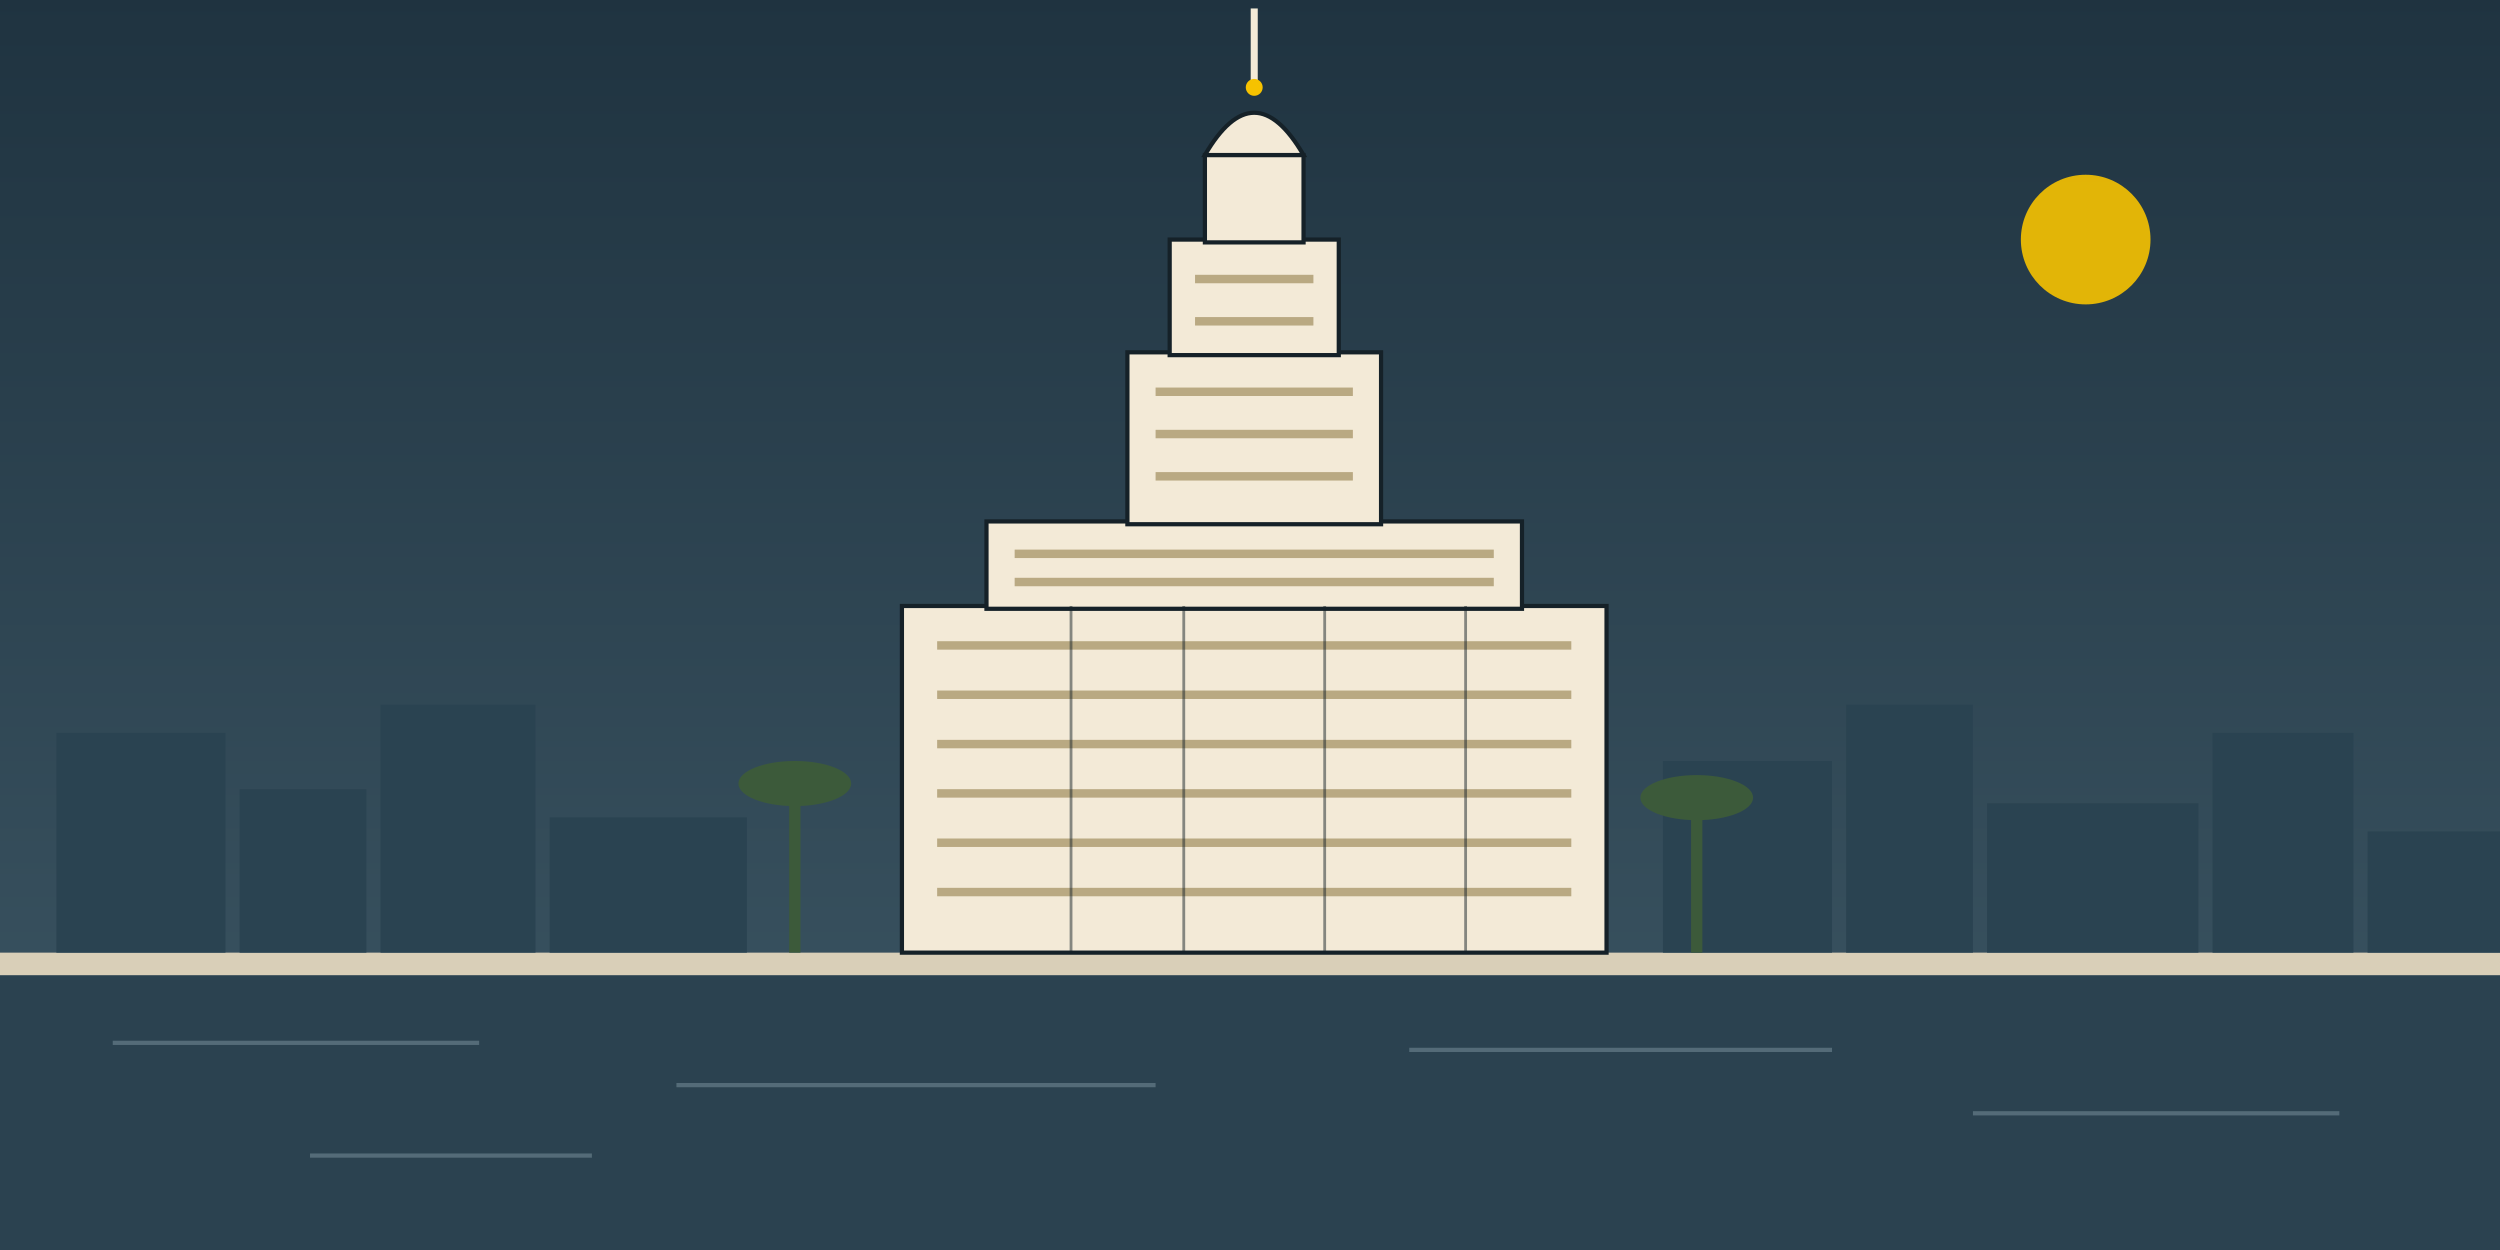
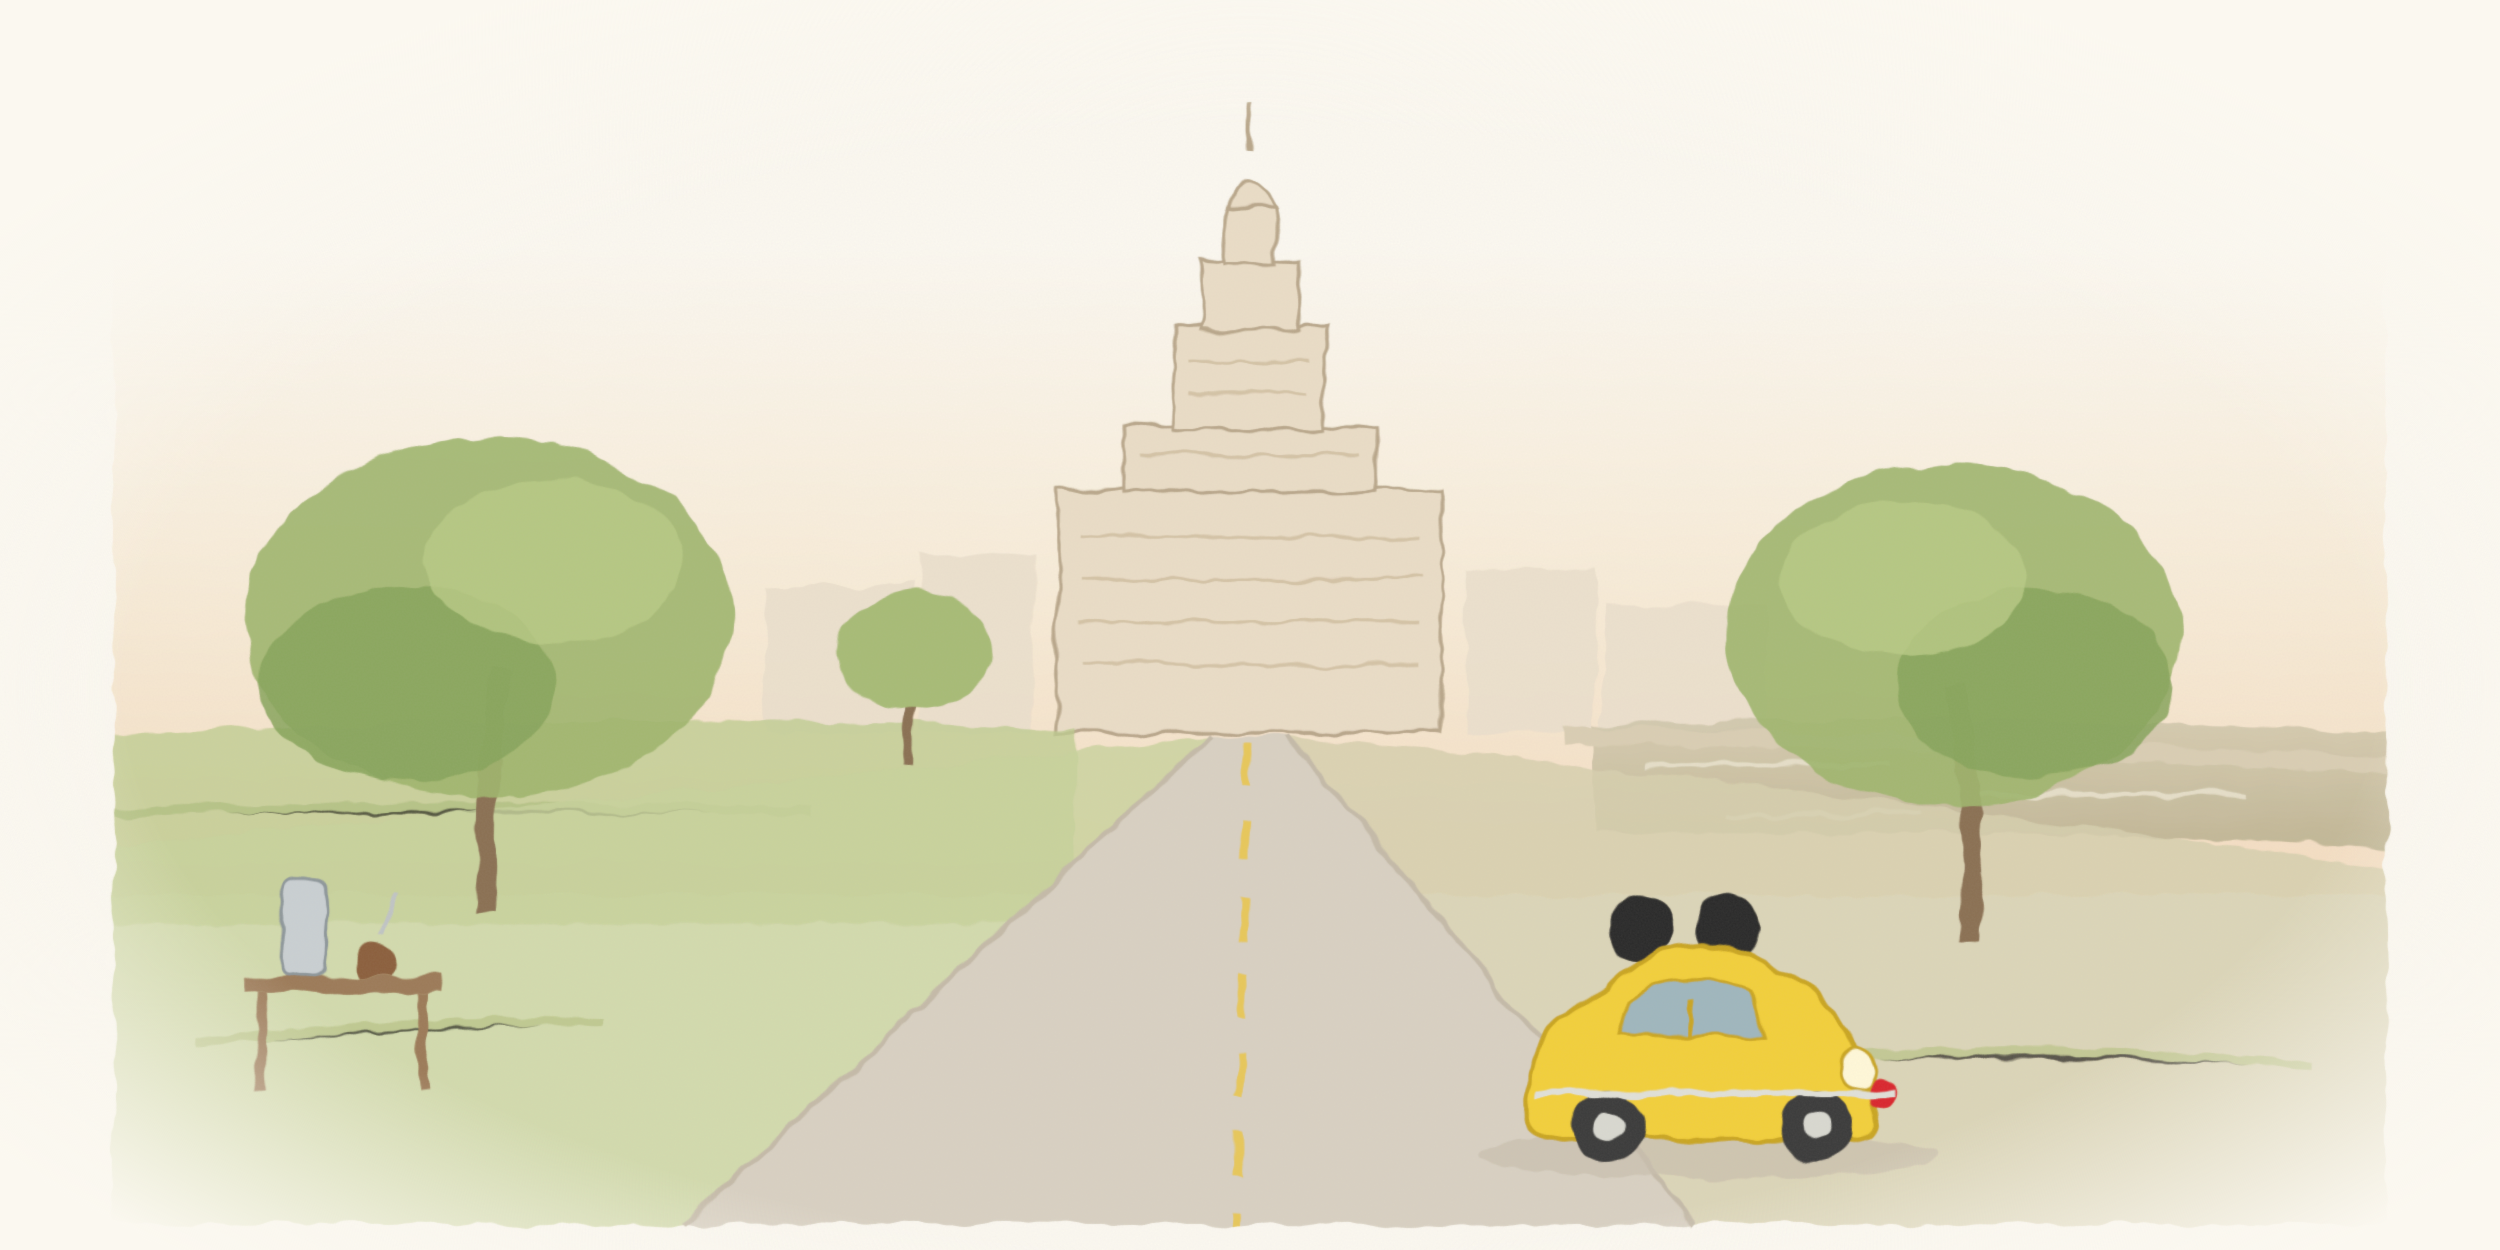
- <svg xmlns="http://www.w3.org/2000/svg" viewBox="0 0 1774 887">
+ <svg xmlns="http://www.w3.org/2000/svg" viewBox="0 0 1536 768">
  <defs>
+     <filter id="wc" x="-5%" y="-5%" width="110%" height="110%">
+       <feTurbulence type="fractalNoise" baseFrequency=".035" numOctaves="3" seed="7" result="n" />
+       <feDisplacementMap in="SourceGraphic" in2="n" scale="9" xChannelSelector="R" yChannelSelector="G" result="d" />
+       <feGaussianBlur in="d" stdDeviation=".6" />
+     </filter>
+     <filter id="paper">
+       <feTurbulence type="fractalNoise" baseFrequency=".9" numOctaves="2" seed="3" />
+       <feColorMatrix values="0 0 0 0 .55  0 0 0 0 .5  0 0 0 0 .42  0 0 0 .07 0" />
+     </filter>
+     <radialGradient id="fade" cx=".5" cy=".55" r=".62">
+       <stop offset=".72" stop-color="#fbf8f0" stop-opacity="0" />
+       <stop offset="1" stop-color="#fbf8f0" />
+     </radialGradient>
    <linearGradient id="sky" x1="0" y1="0" x2="0" y2="1">
-       <stop offset="0" stop-color="#1f3340" />
-       <stop offset="1" stop-color="#3e5866" />
+       <stop offset="0" stop-color="#fbf8f0" />
+       <stop offset=".55" stop-color="#f7ead6" />
+       <stop offset="1" stop-color="#f3dcc0" />
+     </linearGradient>
+     <linearGradient id="river" x1="0" y1="0" x2="0" y2="1">
+       <stop offset="0" stop-color="#cfc6ab" />
+       <stop offset="1" stop-color="#b9b08e" />
    </linearGradient>
  </defs>
-   <rect width="1774" height="887" fill="url(#sky)" />
-   <g fill="#f6c200" opacity=".9">
-     <circle cx="1480" cy="170" r="46" />
+   <rect width="1536" height="768" fill="#fbf8f0" />
+   <g filter="url(#wc)">
+     <rect x="70" y="150" width="1396" height="400" fill="url(#sky)" />
+     <g fill="#e9dcc6" stroke="#b8a68a" stroke-width="2">
+       <rect x="650" y="300" width="236" height="150" />
+       <rect x="690" y="262" width="156" height="40" />
+       <rect x="722" y="200" width="92" height="64" />
+       <rect x="738" y="160" width="60" height="42" />
+       <rect x="752" y="128" width="32" height="34" />
+       <path d="M752 128q16-34 32 0z" />
+     </g>
+     <path d="M768 94v-30" stroke="#b8a68a" stroke-width="3" />
+     <g stroke="#cdbb9c" stroke-width="2" opacity=".8">
+       <path d="M664 330h208M664 356h208M664 382h208M664 408h208M700 280h136M732 222h72M732 242h72" />
+     </g>
+     <g fill="#eadfcc" opacity=".9">
+       <rect x="470" y="360" width="90" height="90" />
+       <rect x="565" y="340" width="70" height="110" />
+       <rect x="900" y="350" width="80" height="100" />
+       <rect x="985" y="372" width="100" height="78" />
+     </g>
+     <path d="M980 446c140-6 300-4 486 4v70c-170-8-330-10-486-8z" fill="url(#river)" opacity=".85" />
+     <path d="M1010 470h150M1210 488h170M1060 500h120" stroke="#e8e1cc" stroke-width="3" opacity=".9" />
+     <path d="M960 452c160 2 330 8 506 18" stroke="#d9cdb3" stroke-width="10" />
+     <path d="M70 452c180-12 380-12 590-4v120H70z" fill="#bccb8d" opacity=".75" />
+     <path d="M70 500c150-6 300-6 430 0" stroke="#a9ba7a" stroke-width="5" opacity=".6" />
+     <path d="M70 520c200-20 420-40 680-68l-330 300H70z" fill="#c8d29c" opacity=".8" />
+     <path d="M790 452c230 22 450 50 676 80v220H1040z" fill="#d6cfae" opacity=".85" />
+     <path d="M120 640c90-10 180-14 250-12M1120 650c90-6 200-4 300 4" stroke="#b3c07f" stroke-width="5" opacity=".6" />
+     <path d="M745 452h46l250 300H420z" fill="#d8d0c2" />
+     <path d="M766 456 760 752" stroke="#e7c75a" stroke-width="5" stroke-dasharray="26 22" />
+     <path d="M745 452 420 752M791 452l250 300" stroke="#c4baa8" stroke-width="3" />
+     <g>
+       <path d="M300 560c-4-60 2-120 10-150M1210 580c4-70-2-130-10-160" stroke="#8a6f52" stroke-width="12" fill="none" />
+       <g fill="#9fb56d" opacity=".9">
+         <ellipse cx="300" cy="380" rx="150" ry="110" />
+         <ellipse cx="1200" cy="390" rx="140" ry="105" />
+       </g>
+       <g fill="#86a35a" opacity=".85">
+         <ellipse cx="250" cy="420" rx="90" ry="60" />
+         <ellipse cx="1250" cy="420" rx="85" ry="58" />
+       </g>
+       <g fill="#b9cb86" opacity=".8">
+         <ellipse cx="340" cy="345" rx="80" ry="50" />
+         <ellipse cx="1170" cy="355" rx="75" ry="48" />
+       </g>
+       <path d="M560 470c-2-24 0-46 4-56" stroke="#8a6f52" stroke-width="6" fill="none" />
+       <ellipse cx="562" cy="400" rx="48" ry="36" fill="#a7bb76" />
+     </g>
+     <g transform="translate(150 560)">
+       <rect x="0" y="40" width="120" height="10" fill="#9c7a58" />
+       <path d="M10 50v60M110 50v60" stroke="#9c7a58" stroke-width="6" />
+       <rect x="24" y="-20" width="26" height="60" rx="6" fill="#c9cfd2" stroke="#8d969a" stroke-width="2" />
+       <path d="M70 40c-10-30 30-30 22 0z" fill="#8b5e3c" />
+       <path d="M84 14l10-26" stroke="#c0c4c4" stroke-width="3" />
+     </g>
+     <g transform="translate(930 560)">
+       <ellipse cx="120" cy="150" rx="140" ry="14" fill="#c9bfae" opacity=".7" />
+       <circle cx="78" cy="10" r="20" fill="#2c2c2c" />
+       <circle cx="132" cy="10" r="20" fill="#2c2c2c" />
+       <path d="M8 120c0-40 20-62 52-74 26-30 70-34 102-10 28 10 48 34 54 70l6 18c2 10-4 16-14 16H22c-10 0-16-8-14-20z" fill="#f2cf3a" stroke="#c9a524" stroke-width="3" />
+       <path d="M72 56c18-18 52-20 74-4l10 24H64z" fill="#9fb6bd" stroke="#c9a524" stroke-width="2" />
+       <path d="M108 54v22" stroke="#c9a524" stroke-width="3" />
+       <circle cx="58" cy="132" r="22" fill="#3a3a3a" />
+       <circle cx="58" cy="132" r="9" fill="#d8d8d0" />
+       <circle cx="186" cy="132" r="22" fill="#3a3a3a" />
+       <circle cx="186" cy="132" r="9" fill="#d8d8d0" />
+       <ellipse cx="212" cy="98" rx="10" ry="12" fill="#fff8d8" stroke="#c9a524" stroke-width="2" />
+       <circle cx="226" cy="112" r="9" fill="#d9282e" />
+       <path d="M14 112h220" stroke="#e0e0d8" stroke-width="4" />
+     </g>
  </g>
-   <rect y="690" width="1774" height="197" fill="#2b4250" />
-   <g stroke="#6f8792" stroke-width="3" opacity=".6">
-     <path d="M80 740h260M480 770h340M1000 745h300M1400 790h260M220 820h200" />
-   </g>
-   <rect y="676" width="1774" height="16" fill="#d9cfb8" />
-   <g fill="#2a4351">
-     <rect x="40" y="520" width="120" height="156" />
-     <rect x="170" y="560" width="90" height="116" />
-     <rect x="270" y="500" width="110" height="176" />
-     <rect x="390" y="580" width="140" height="96" />
-     <rect x="1180" y="540" width="120" height="136" />
-     <rect x="1310" y="500" width="90" height="176" />
-     <rect x="1410" y="570" width="150" height="106" />
-     <rect x="1570" y="520" width="100" height="156" />
-     <rect x="1680" y="590" width="94" height="86" />
-   </g>
-   <g fill="#f3ead7" stroke="#152128" stroke-width="3">
-     <rect x="640" y="430" width="500" height="246" />
-     <rect x="700" y="370" width="380" height="62" />
-     <rect x="800" y="250" width="180" height="122" />
-     <rect x="830" y="170" width="120" height="82" />
-     <rect x="855" y="110" width="70" height="62" />
-     <path d="M855 110 Q890 50 925 110 Z" />
-   </g>
-   <path d="M890 62 L890 6" stroke="#f3ead7" stroke-width="5" />
-   <circle cx="890" cy="62" r="6" fill="#f6c200" />
-   <g fill="#b9a982">
-     <rect x="665" y="455" width="450" height="6" />
-     <rect x="665" y="490" width="450" height="6" />
-     <rect x="665" y="525" width="450" height="6" />
-     <rect x="665" y="560" width="450" height="6" />
-     <rect x="665" y="595" width="450" height="6" />
-     <rect x="665" y="630" width="450" height="6" />
-     <rect x="720" y="390" width="340" height="6" />
-     <rect x="720" y="410" width="340" height="6" />
-     <rect x="820" y="275" width="140" height="6" />
-     <rect x="820" y="305" width="140" height="6" />
-     <rect x="820" y="335" width="140" height="6" />
-     <rect x="848" y="195" width="84" height="6" />
-     <rect x="848" y="225" width="84" height="6" />
-   </g>
-   <g fill="none" stroke="#152128" stroke-width="2" opacity=".5">
-     <path d="M760 430v246M840 430v246M940 430v246M1040 430v246" />
-   </g>
-   <g fill="#3c5a3a">
-     <rect x="560" y="560" width="8" height="116" />
-     <rect x="1200" y="570" width="8" height="106" />
-     <ellipse cx="564" cy="556" rx="40" ry="16" />
-     <ellipse cx="1204" cy="566" rx="40" ry="16" />
-   </g>
+   <rect width="1536" height="768" filter="url(#paper)" />
+   <rect width="1536" height="768" fill="url(#fade)" />
</svg>
